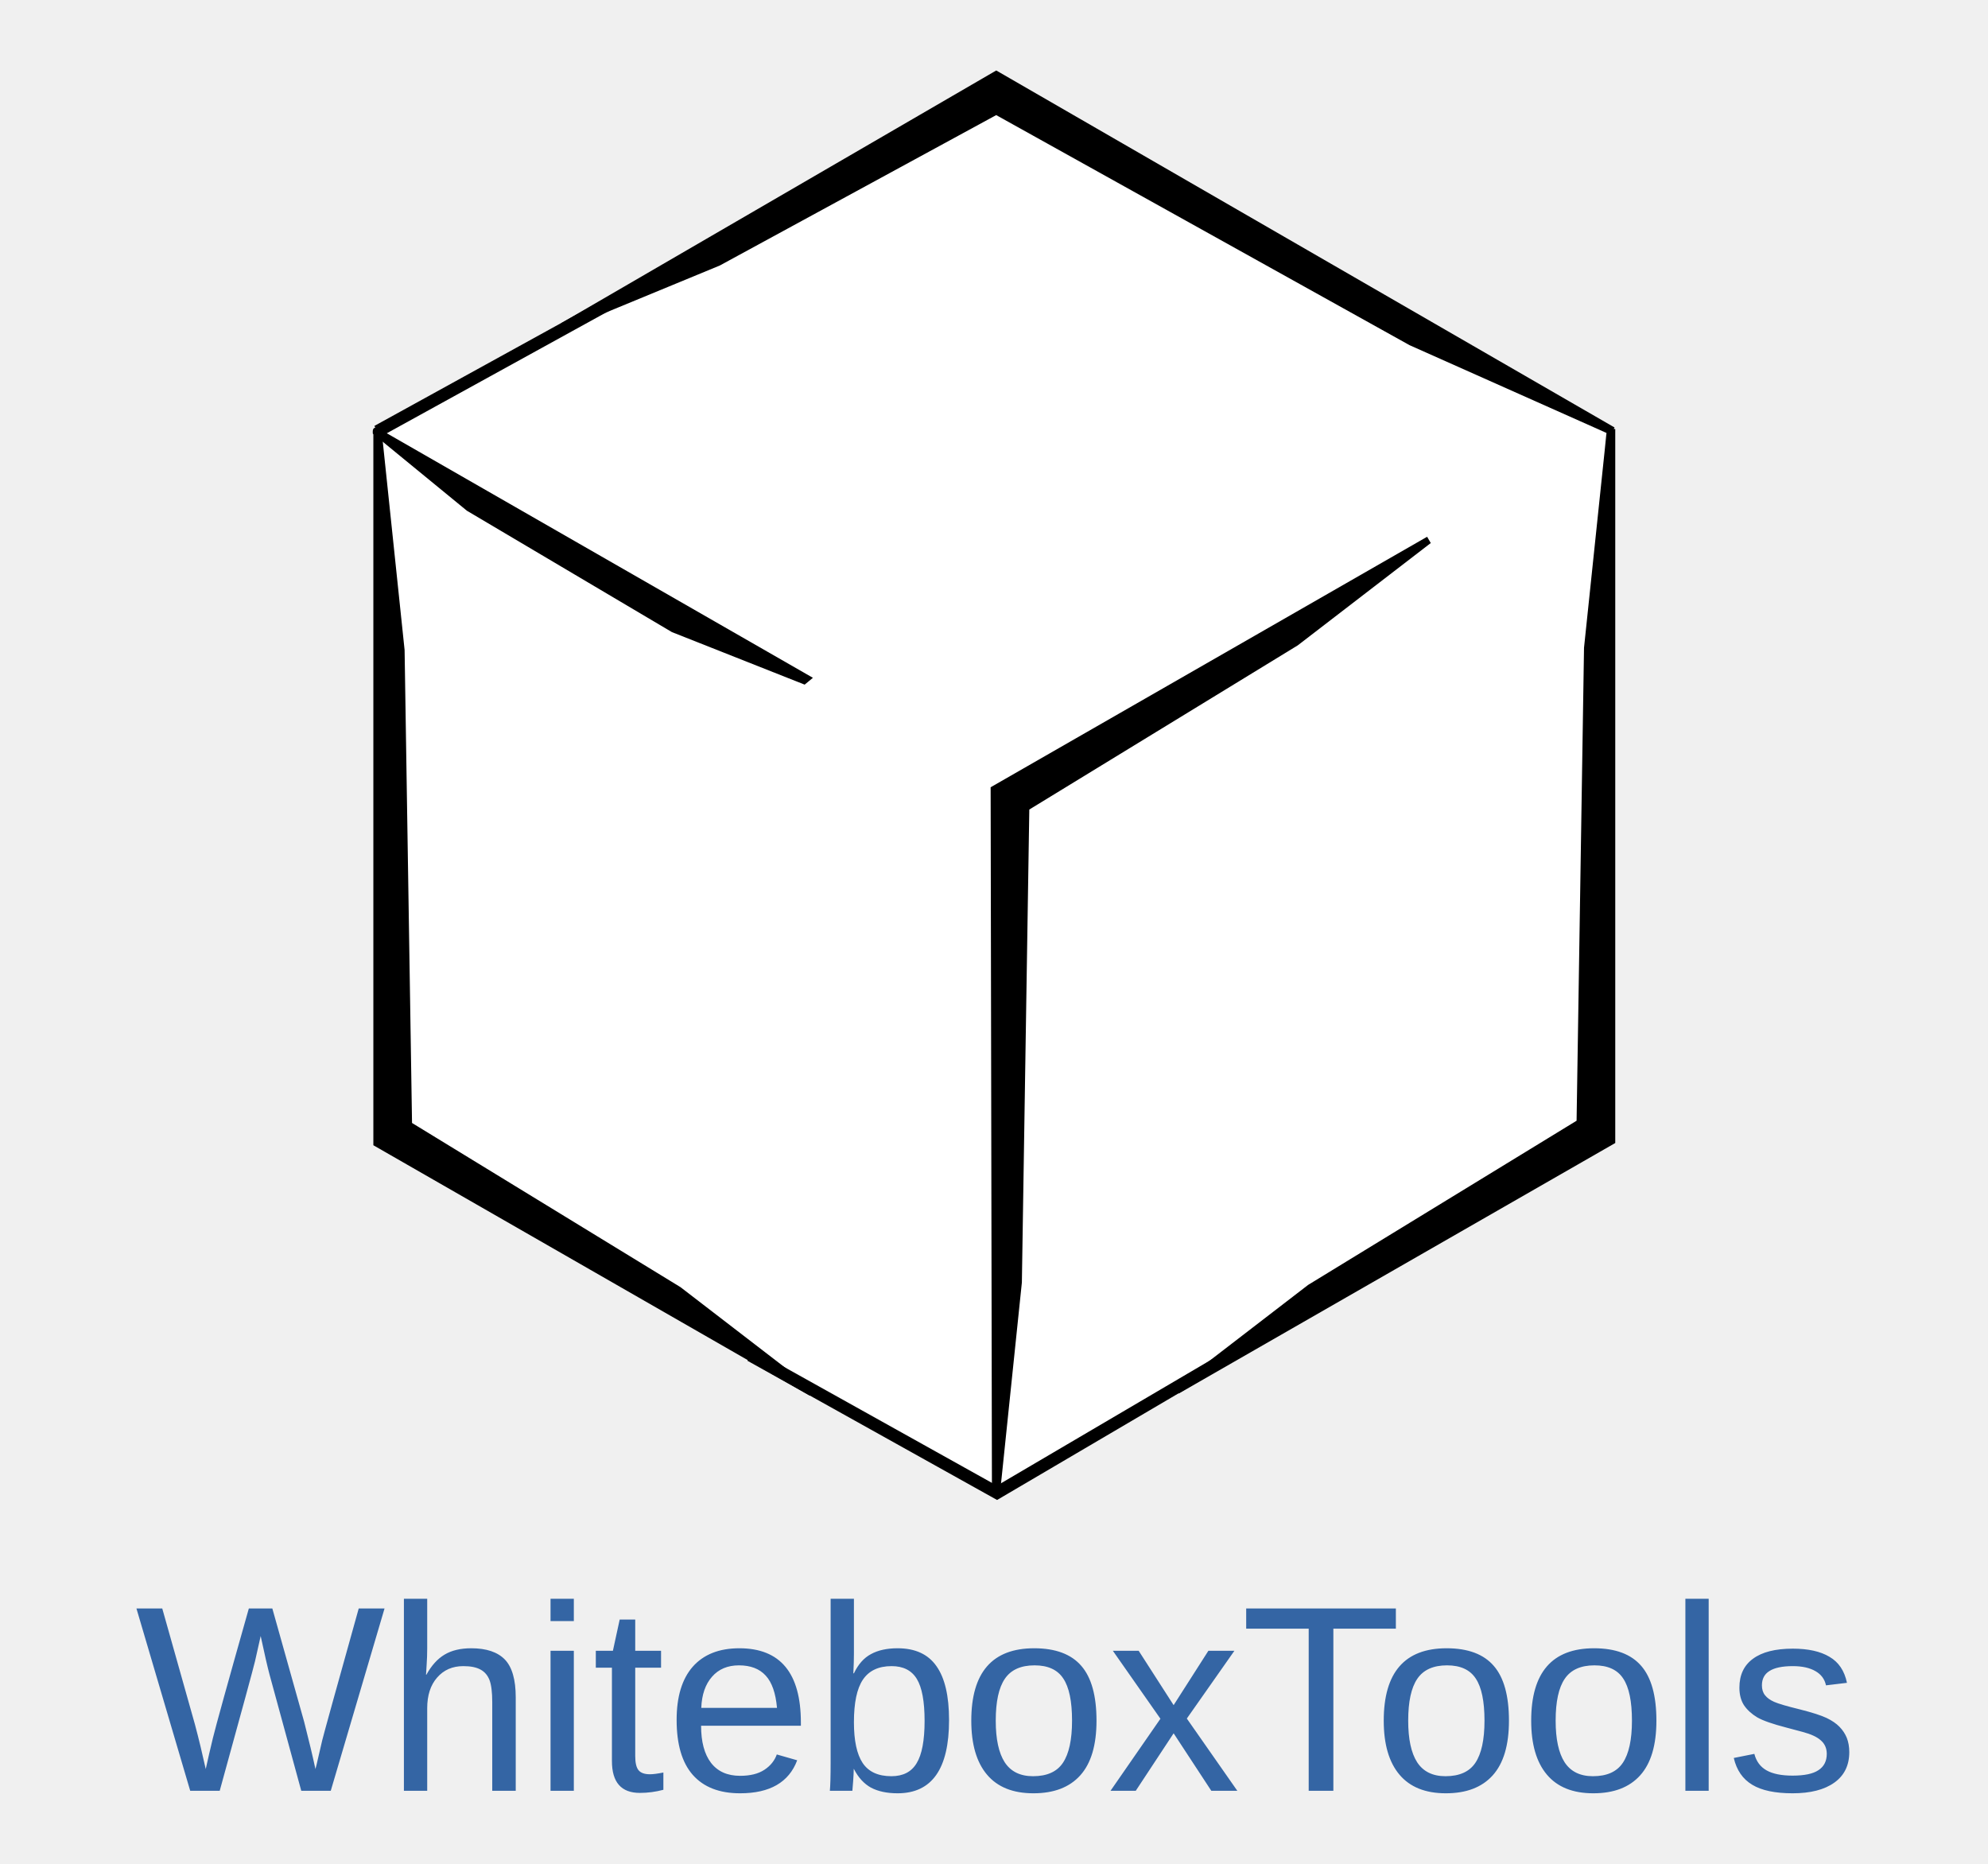
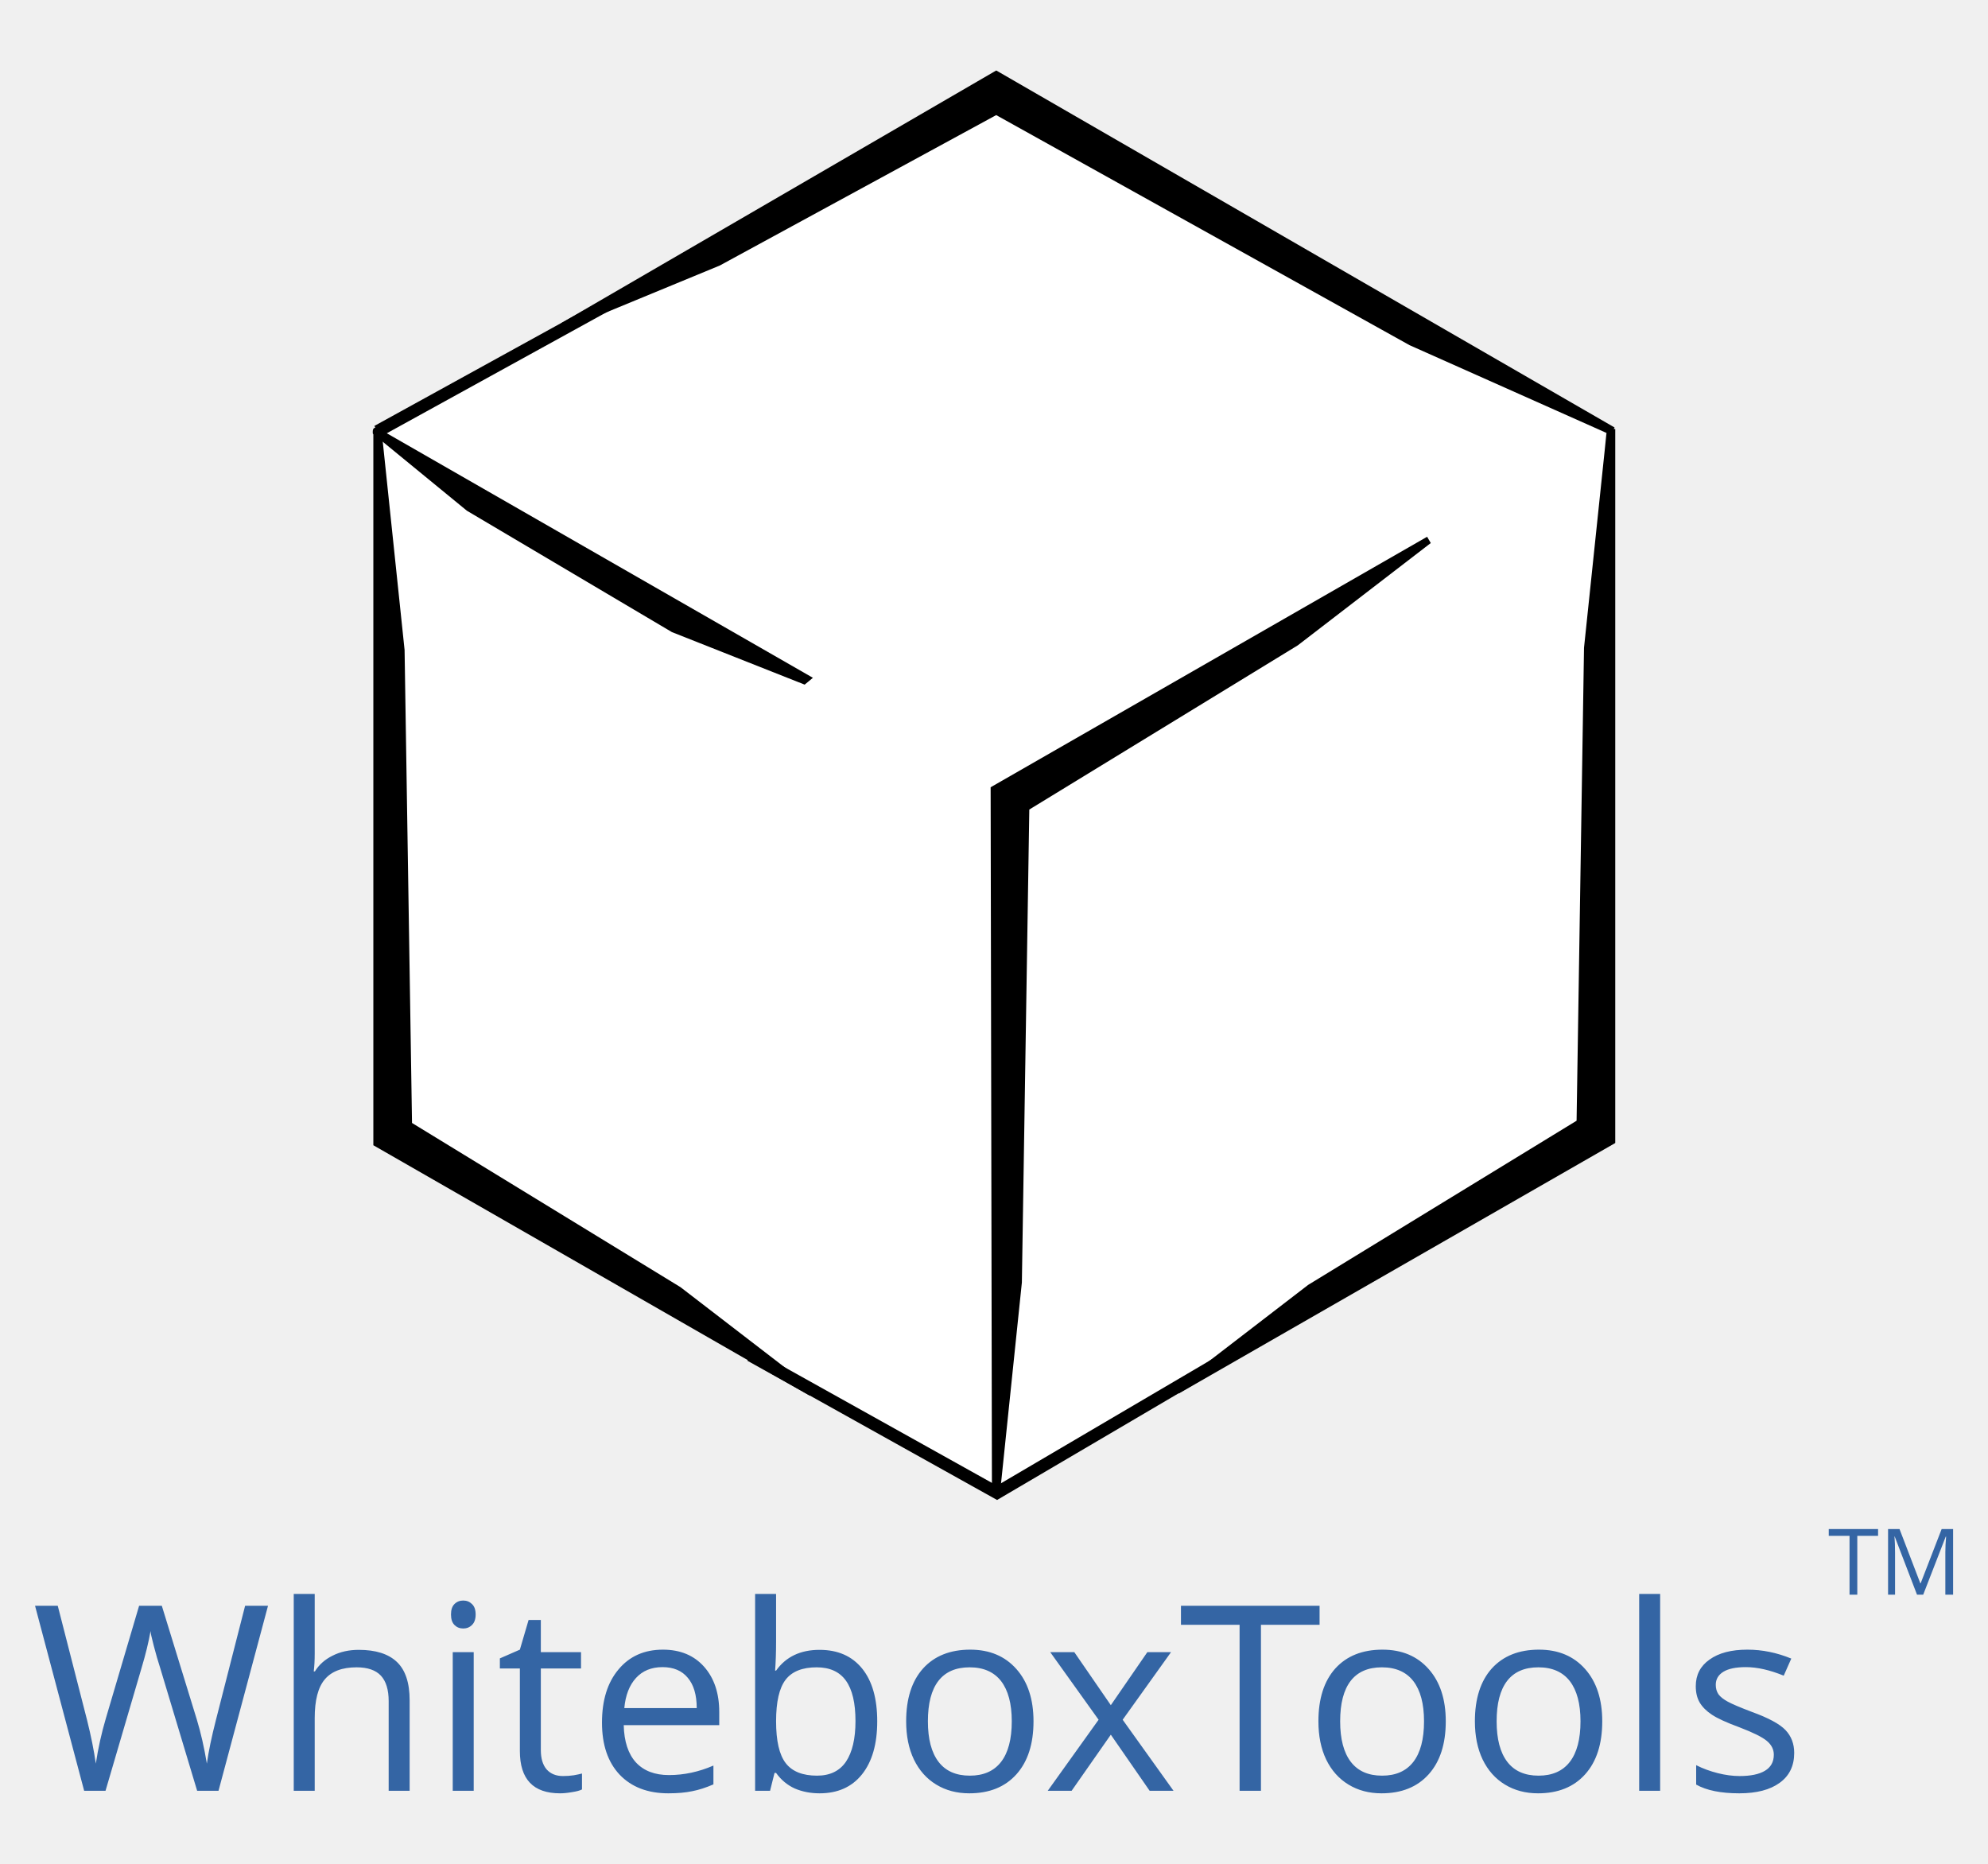
<svg xmlns="http://www.w3.org/2000/svg" width="160" height="150" viewBox="0 0 160 150" id="svg5213" version="1.1">
  <defs id="defs5215" />
  <g id="layer1" transform="translate(0,-902.3622)">
-     <g id="g4665" transform="translate(-50.15176,18.32848)">
-       <path d="m 179.343,975.676 -49.173,28.411 -49.192,-28.38 -0.018,-56.791 49.173,-28.411 49.192,28.38 z" id="path4192-4-7-7-8-9-4-4" style="fill:#ffffff;fill-opacity:1;stroke:#00ffff;stroke-width:0;stroke-miterlimit:4;stroke-dasharray:none;stroke-dashoffset:0" />
-       <path id="path4915-7-9-6-1" d="m 145.023,996.184 35.129,-20.16 V 918.563 l -0.666,-0.034 -1.848,17.637 -0.598,38.065 -21.607,13.214 -10.704,8.234 z" style="fill:#000000;fill-rule:evenodd;stroke:#000000;stroke-width:0;stroke-linecap:butt;stroke-linejoin:miter;stroke-miterlimit:4;stroke-dasharray:none;stroke-opacity:1" />
-       <path id="path4915-7-1-8-6-5" d="M 115.329,996.364 80.201,976.204 v -57.461 l 0.666,-0.034 1.848,17.637 0.598,38.065 21.607,13.214 10.704,8.234 z" style="fill:#000000;fill-rule:evenodd;stroke:#000000;stroke-width:0;stroke-linecap:butt;stroke-linejoin:miter;stroke-miterlimit:4;stroke-dasharray:none;stroke-opacity:1" />
-       <path id="path4915-7-3-1-36-9" d="m 165.01,927.233 -35.129,20.16 0.104,56.525 0.666,0.138 1.744,-16.805 0.598,-38.065 21.607,-13.214 10.704,-8.234 z" style="fill:#000000;fill-rule:evenodd;stroke:#000000;stroke-width:0;stroke-linecap:butt;stroke-linejoin:miter;stroke-miterlimit:4;stroke-dasharray:none;stroke-opacity:1" />
-       <path id="path4915-7-0-5-8-0" d="m 95.309,910.048 35.023,-20.342 49.763,28.731 -0.303,0.593 -16.198,-7.218 -33.265,-18.515 -22.247,12.106 -12.483,5.153 z" style="fill:#000000;fill-rule:evenodd;stroke:#000000;stroke-width:0;stroke-linecap:butt;stroke-linejoin:miter;stroke-miterlimit:4;stroke-dasharray:none;stroke-opacity:1" />
-       <path id="path4915-1-1-8-4-9-9-2" d="m 80.448,918.424 35.129,20.16 -0.664,0.549 -10.685,-4.228 -16.499,-9.768 -7.574,-6.208 c -1.5e-4,-0.22 -0.048,-0.464 0.294,-0.505 z" style="fill:#000000;fill-rule:evenodd;stroke:#000000;stroke-width:0;stroke-linecap:butt;stroke-linejoin:miter;stroke-miterlimit:4;stroke-dasharray:none;stroke-opacity:1" />
-       <path id="path25859-2-23-2" d="m 110.545,993.107 19.849,11.07 18.555,-10.905" style="fill:none;fill-rule:evenodd;stroke:#000000;stroke-width:1;stroke-linecap:butt;stroke-linejoin:miter;stroke-miterlimit:4;stroke-dasharray:none;stroke-opacity:1" />
-       <path id="path25861-0-3-93" d="m 99.588,908.25 -19.064,10.5" style="fill:none;fill-rule:evenodd;stroke:#000000;stroke-width:1;stroke-linecap:butt;stroke-linejoin:miter;stroke-miterlimit:4;stroke-dasharray:none;stroke-opacity:1" />
+     <g id="g4195" transform="translate(-163,-22.09121)">
+       <g transform="translate(112.8482,40.41969)" id="g4665">
+         <path style="fill:#ffffff;fill-opacity:1;stroke:#00ffff;stroke-width:0;stroke-miterlimit:4;stroke-dasharray:none;stroke-dashoffset:0" id="path4192-4-7-7-8-9-4-4" d="m 179.343,975.676 -49.173,28.411 -49.192,-28.38 -0.018,-56.791 49.173,-28.411 49.192,28.38 z" />
+         <path style="fill:#000000;fill-rule:evenodd;stroke:#000000;stroke-width:0;stroke-linecap:butt;stroke-linejoin:miter;stroke-miterlimit:4;stroke-dasharray:none;stroke-opacity:1" d="m 145.023,996.184 35.129,-20.16 0,-57.461 -0.666,-0.034 -1.848,17.637 -0.598,38.065 -21.607,13.214 -10.704,8.234 z" id="path4915-7-9-6-1" />
+         <path style="fill:#000000;fill-rule:evenodd;stroke:#000000;stroke-width:0;stroke-linecap:butt;stroke-linejoin:miter;stroke-miterlimit:4;stroke-dasharray:none;stroke-opacity:1" d="m 115.329,996.364 -35.129,-20.16 0,-57.461 0.666,-0.034 1.848,17.637 0.598,38.065 21.607,13.214 10.704,8.234 z" id="path4915-7-1-8-6-5" />
+         <path style="fill:#000000;fill-rule:evenodd;stroke:#000000;stroke-width:0;stroke-linecap:butt;stroke-linejoin:miter;stroke-miterlimit:4;stroke-dasharray:none;stroke-opacity:1" d="m 165.01,927.233 -35.129,20.16 0.104,56.525 0.666,0.138 1.744,-16.805 0.598,-38.065 21.607,-13.214 10.704,-8.234 z" id="path4915-7-3-1-36-9" />
+         <path style="fill:#000000;fill-rule:evenodd;stroke:#000000;stroke-width:0;stroke-linecap:butt;stroke-linejoin:miter;stroke-miterlimit:4;stroke-dasharray:none;stroke-opacity:1" d="m 95.309,910.048 35.023,-20.342 49.763,28.731 -0.303,0.593 -16.198,-7.218 -33.265,-18.515 -22.247,12.106 -12.483,5.153 z" id="path4915-7-0-5-8-0" />
+         <path style="fill:#000000;fill-rule:evenodd;stroke:#000000;stroke-width:0;stroke-linecap:butt;stroke-linejoin:miter;stroke-miterlimit:4;stroke-dasharray:none;stroke-opacity:1" d="m 80.448,918.424 35.129,20.16 -0.664,0.549 -10.685,-4.228 -16.499,-9.768 -7.574,-6.208 c -1.5e-4,-0.22 -0.048,-0.464 0.294,-0.505 z" id="path4915-1-1-8-4-9-9-2" />
+         <path style="fill:none;fill-rule:evenodd;stroke:#000000;stroke-width:1;stroke-linecap:butt;stroke-linejoin:miter;stroke-miterlimit:4;stroke-dasharray:none;stroke-opacity:1" d="m 110.545,993.107 19.849,11.07 18.555,-10.905" id="path25859-2-23-2" />
+         <path style="fill:none;fill-rule:evenodd;stroke:#000000;stroke-width:1;stroke-linecap:butt;stroke-linejoin:miter;stroke-miterlimit:4;stroke-dasharray:none;stroke-opacity:1" d="m 99.588,908.25 -19.064,10.5" id="path25861-0-3-93" />
+       </g>
+       <g transform="translate(153.8597,0)" id="g4189">
+         <text xml:space="preserve" style="font-style:normal;font-variant:normal;font-weight:normal;font-stretch:normal;font-size:11.469px;line-height:125%;font-family:Roboto;-inkscape-font-specification:'Roboto, Normal';text-align:start;letter-spacing:0px;word-spacing:0px;writing-mode:lr-tb;text-anchor:start;fill:#3465a4;fill-opacity:1;stroke:none;stroke-width:1px;stroke-linecap:butt;stroke-linejoin:miter;stroke-opacity:1" x="11.679" y="1068.577" id="text4887-9-8-3-4-5">
+           <tspan id="tspan4889-1-8-0-8-1" x="11.679" y="1068.577" style="font-style:normal;font-variant:normal;font-weight:normal;font-stretch:normal;font-size:20.853px;line-height:125%;font-family:'Open Sans';-inkscape-font-specification:'Open Sans';text-align:start;writing-mode:lr-tb;text-anchor:start;fill:#3465a4;fill-opacity:1">WhiteboxTools</tspan>
+         </text>
+         <text xml:space="preserve" style="font-style:normal;font-weight:normal;font-size:29.649px;line-height:125%;font-family:sans-serif;letter-spacing:0px;word-spacing:0px;fill:#3465a4;fill-opacity:1;stroke:none;stroke-width:1px;stroke-linecap:butt;stroke-linejoin:miter;stroke-opacity:1" x="156.262" y="1052.793" id="text6341-8">
+           <tspan id="tspan6343-6" x="156.262" y="1052.793" style="font-style:normal;font-variant:normal;font-weight:normal;font-stretch:normal;font-size:7.412px;font-family:'Open Sans';-inkscape-font-specification:'Open Sans';fill:#3465a4;fill-opacity:1">TM</tspan>
+         </text>
+       </g>
    </g>
-     <text xml:space="preserve" style="font-style:normal;font-variant:normal;font-weight:normal;font-stretch:normal;font-size:21.333px;line-height:0%;font-family:Arial;-inkscape-font-specification:'Arial, Normal';font-variant-ligatures:normal;font-variant-caps:normal;font-variant-numeric:normal;font-feature-settings:normal;text-align:start;letter-spacing:0px;word-spacing:0px;writing-mode:lr-tb;text-anchor:start;fill:#3465a4;fill-opacity:1;stroke:none;stroke-width:1px;stroke-linecap:butt;stroke-linejoin:miter;stroke-opacity:1" x="10.885" y="1046.486" id="text4887-9-8-3-4-5">
-       <tspan id="tspan4889-1-8-0-8-1" x="10.885" y="1046.486" style="font-style:normal;font-variant:normal;font-weight:normal;font-stretch:normal;font-size:21.333px;line-height:125%;font-family:Arial;-inkscape-font-specification:'Arial, Normal';font-variant-ligatures:normal;font-variant-caps:normal;font-variant-numeric:normal;font-feature-settings:normal;text-align:start;writing-mode:lr-tb;text-anchor:start;fill:#3465a4;fill-opacity:1">WhiteboxTools</tspan>
-     </text>
  </g>
</svg>
